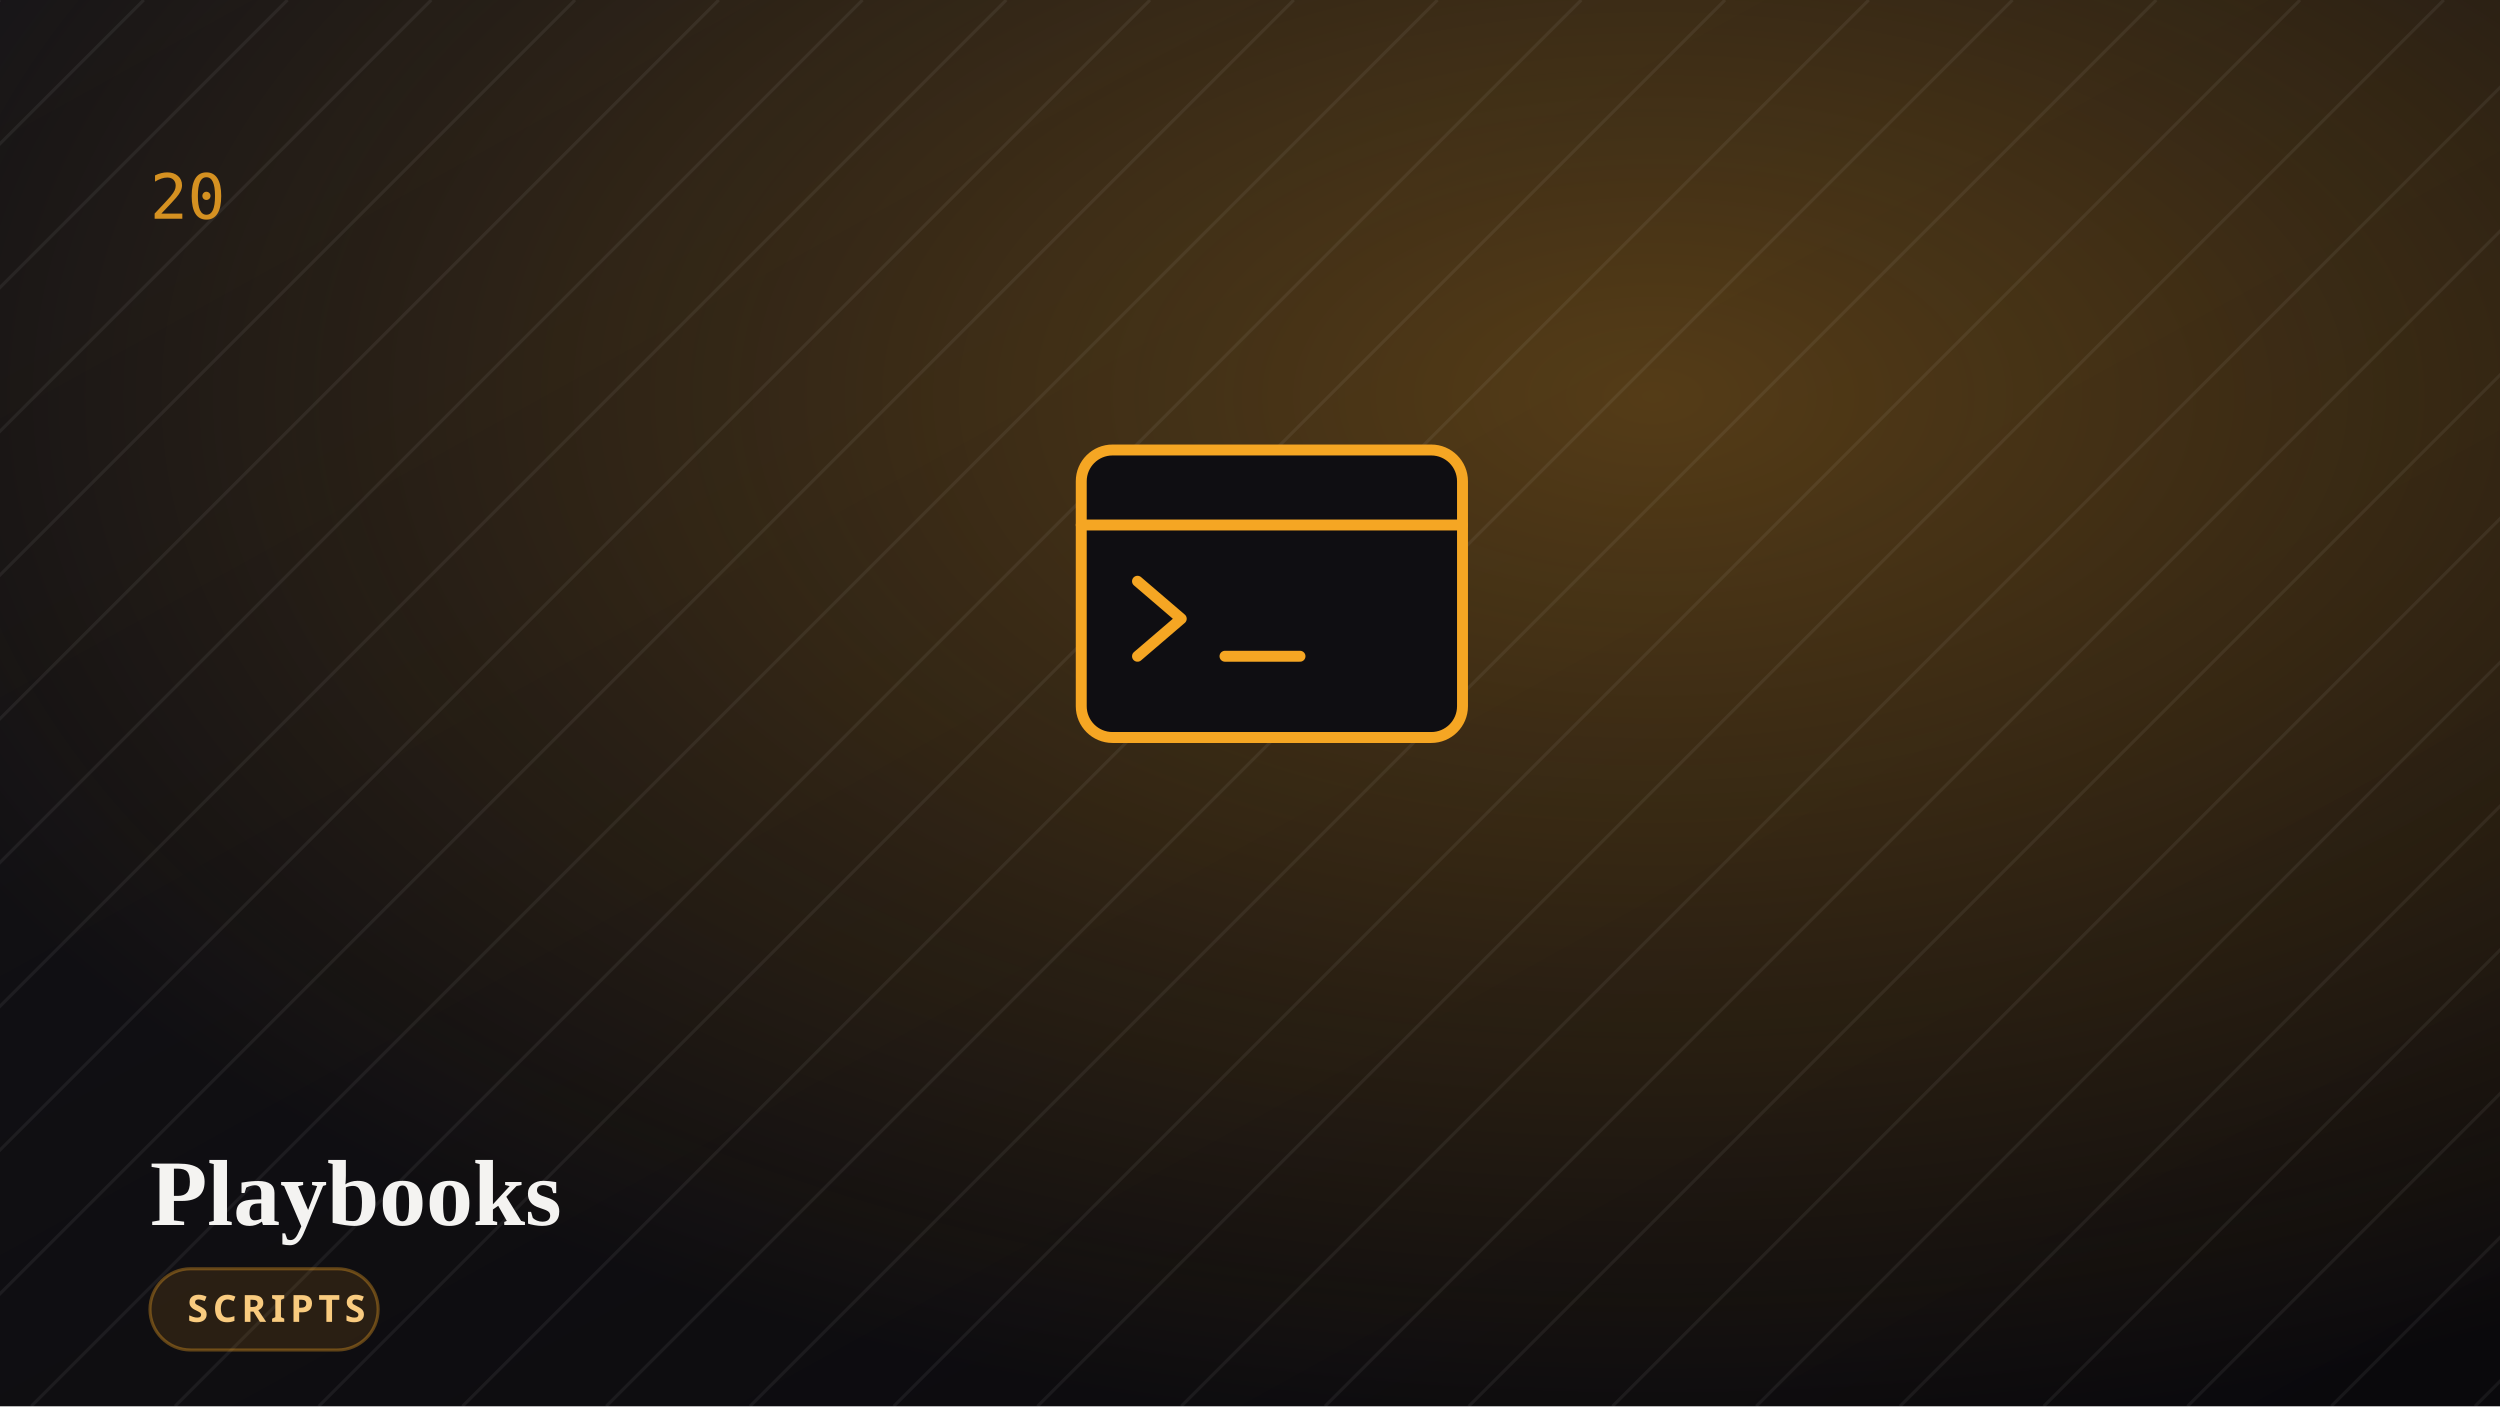
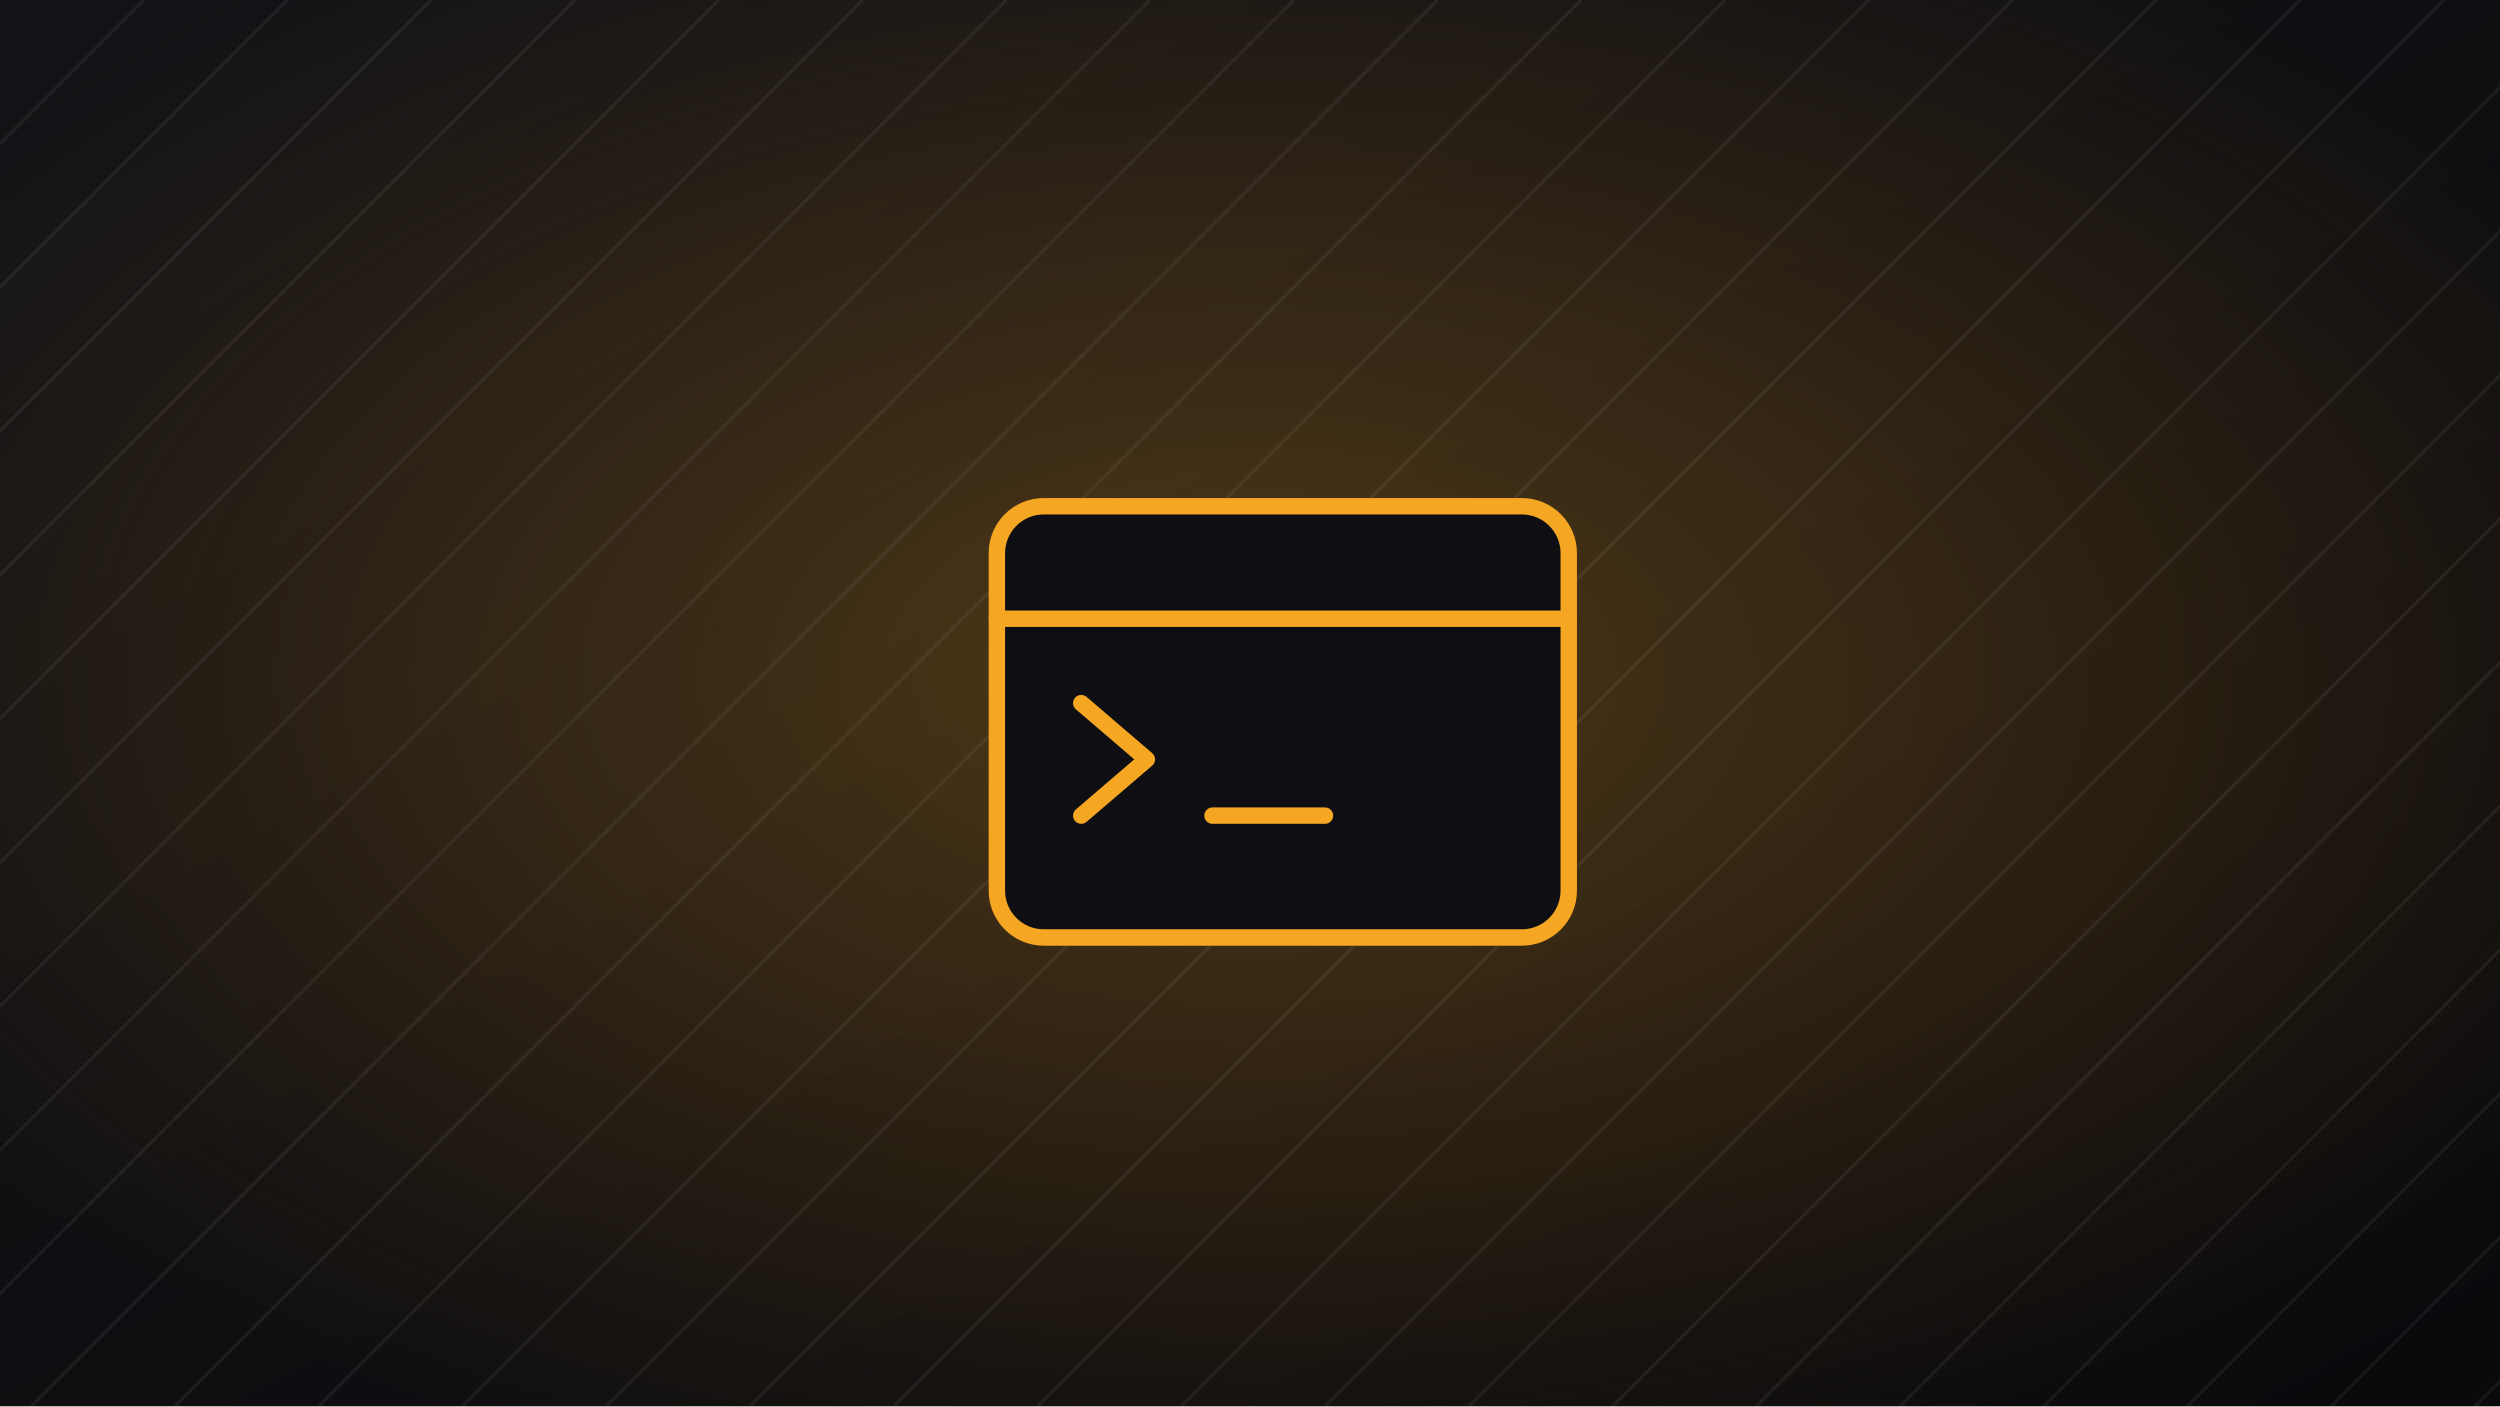
<svg xmlns="http://www.w3.org/2000/svg" width="800" height="450" viewBox="0 0 800 450" role="img" aria-label="Playbooks">
  <defs>
    <linearGradient id="bg" x1="0" y1="0" x2="1" y2="1">
      <stop offset="0" stop-color="#141317" />
      <stop offset="1" stop-color="#0a090c" />
    </linearGradient>
-     <radialGradient id="glow" cx="0.66" cy="0.28" r="0.75">
-       <stop offset="0" stop-color="#f5a623" stop-opacity="0.30" />
+     <radialGradient id="glow" cx="0.5" cy="0.48" r="0.62">
+       <stop offset="0" stop-color="#f5a623" stop-opacity="0.28" />
      <stop offset="1" stop-color="#f5a623" stop-opacity="0" />
    </radialGradient>
  </defs>
  <rect width="800" height="450" fill="url(#bg)" />
  <rect width="800" height="450" fill="url(#glow)" />
  <g opacity="0.06" stroke="#ffffff" stroke-width="1">
    <line x1="0" y1="0" x2="-450" y2="450" />
    <line x1="46" y1="0" x2="-404" y2="450" />
    <line x1="92" y1="0" x2="-358" y2="450" />
    <line x1="138" y1="0" x2="-312" y2="450" />
    <line x1="184" y1="0" x2="-266" y2="450" />
    <line x1="230" y1="0" x2="-220" y2="450" />
    <line x1="276" y1="0" x2="-174" y2="450" />
    <line x1="322" y1="0" x2="-128" y2="450" />
    <line x1="368" y1="0" x2="-82" y2="450" />
    <line x1="414" y1="0" x2="-36" y2="450" />
    <line x1="460" y1="0" x2="10" y2="450" />
    <line x1="506" y1="0" x2="56" y2="450" />
    <line x1="552" y1="0" x2="102" y2="450" />
    <line x1="598" y1="0" x2="148" y2="450" />
    <line x1="644" y1="0" x2="194" y2="450" />
    <line x1="690" y1="0" x2="240" y2="450" />
    <line x1="736" y1="0" x2="286" y2="450" />
    <line x1="782" y1="0" x2="332" y2="450" />
    <line x1="828" y1="0" x2="378" y2="450" />
    <line x1="874" y1="0" x2="424" y2="450" />
    <line x1="920" y1="0" x2="470" y2="450" />
    <line x1="966" y1="0" x2="516" y2="450" />
    <line x1="1012" y1="0" x2="562" y2="450" />
    <line x1="1058" y1="0" x2="608" y2="450" />
    <line x1="1104" y1="0" x2="654" y2="450" />
    <line x1="1150" y1="0" x2="700" y2="450" />
    <line x1="1196" y1="0" x2="746" y2="450" />
    <line x1="1242" y1="0" x2="792" y2="450" />
    <line x1="1288" y1="0" x2="838" y2="450" />
  </g>
-   <text x="48" y="70" font-family="'SF Mono',ui-monospace,Menlo,monospace" font-size="20" fill="#f5a623" opacity="0.85">20</text>
-   <g transform="translate(0,-6)">
+   <g transform="translate(400,225) scale(1.5) translate(-400,-192)">
    <g fill="none" stroke="#f5a623" stroke-width="3.5" stroke-linecap="round" stroke-linejoin="round">
      <rect x="346" y="150" width="122" height="92" rx="10" fill="#0f0e12" />
      <line x1="346" y1="174" x2="468" y2="174" />
      <polyline points="364,192 378,204 364,216" />
      <line x1="392" y1="216" x2="416" y2="216" />
    </g>
  </g>
-   <text x="48" y="392" font-family="Georgia,'Times New Roman',serif" font-weight="700" font-size="30" fill="#f4f3f1">Playbooks</text>
-   <rect x="48" y="406" width="73" height="26" rx="13" fill="#f5a623" fill-opacity="0.12" stroke="#f5a623" stroke-opacity="0.35" />
-   <text x="60" y="423" font-family="ui-sans-serif,system-ui,sans-serif" font-weight="600" font-size="12" letter-spacing="1.5" fill="#f9cb7f">SCRIPTS</text>
</svg>
